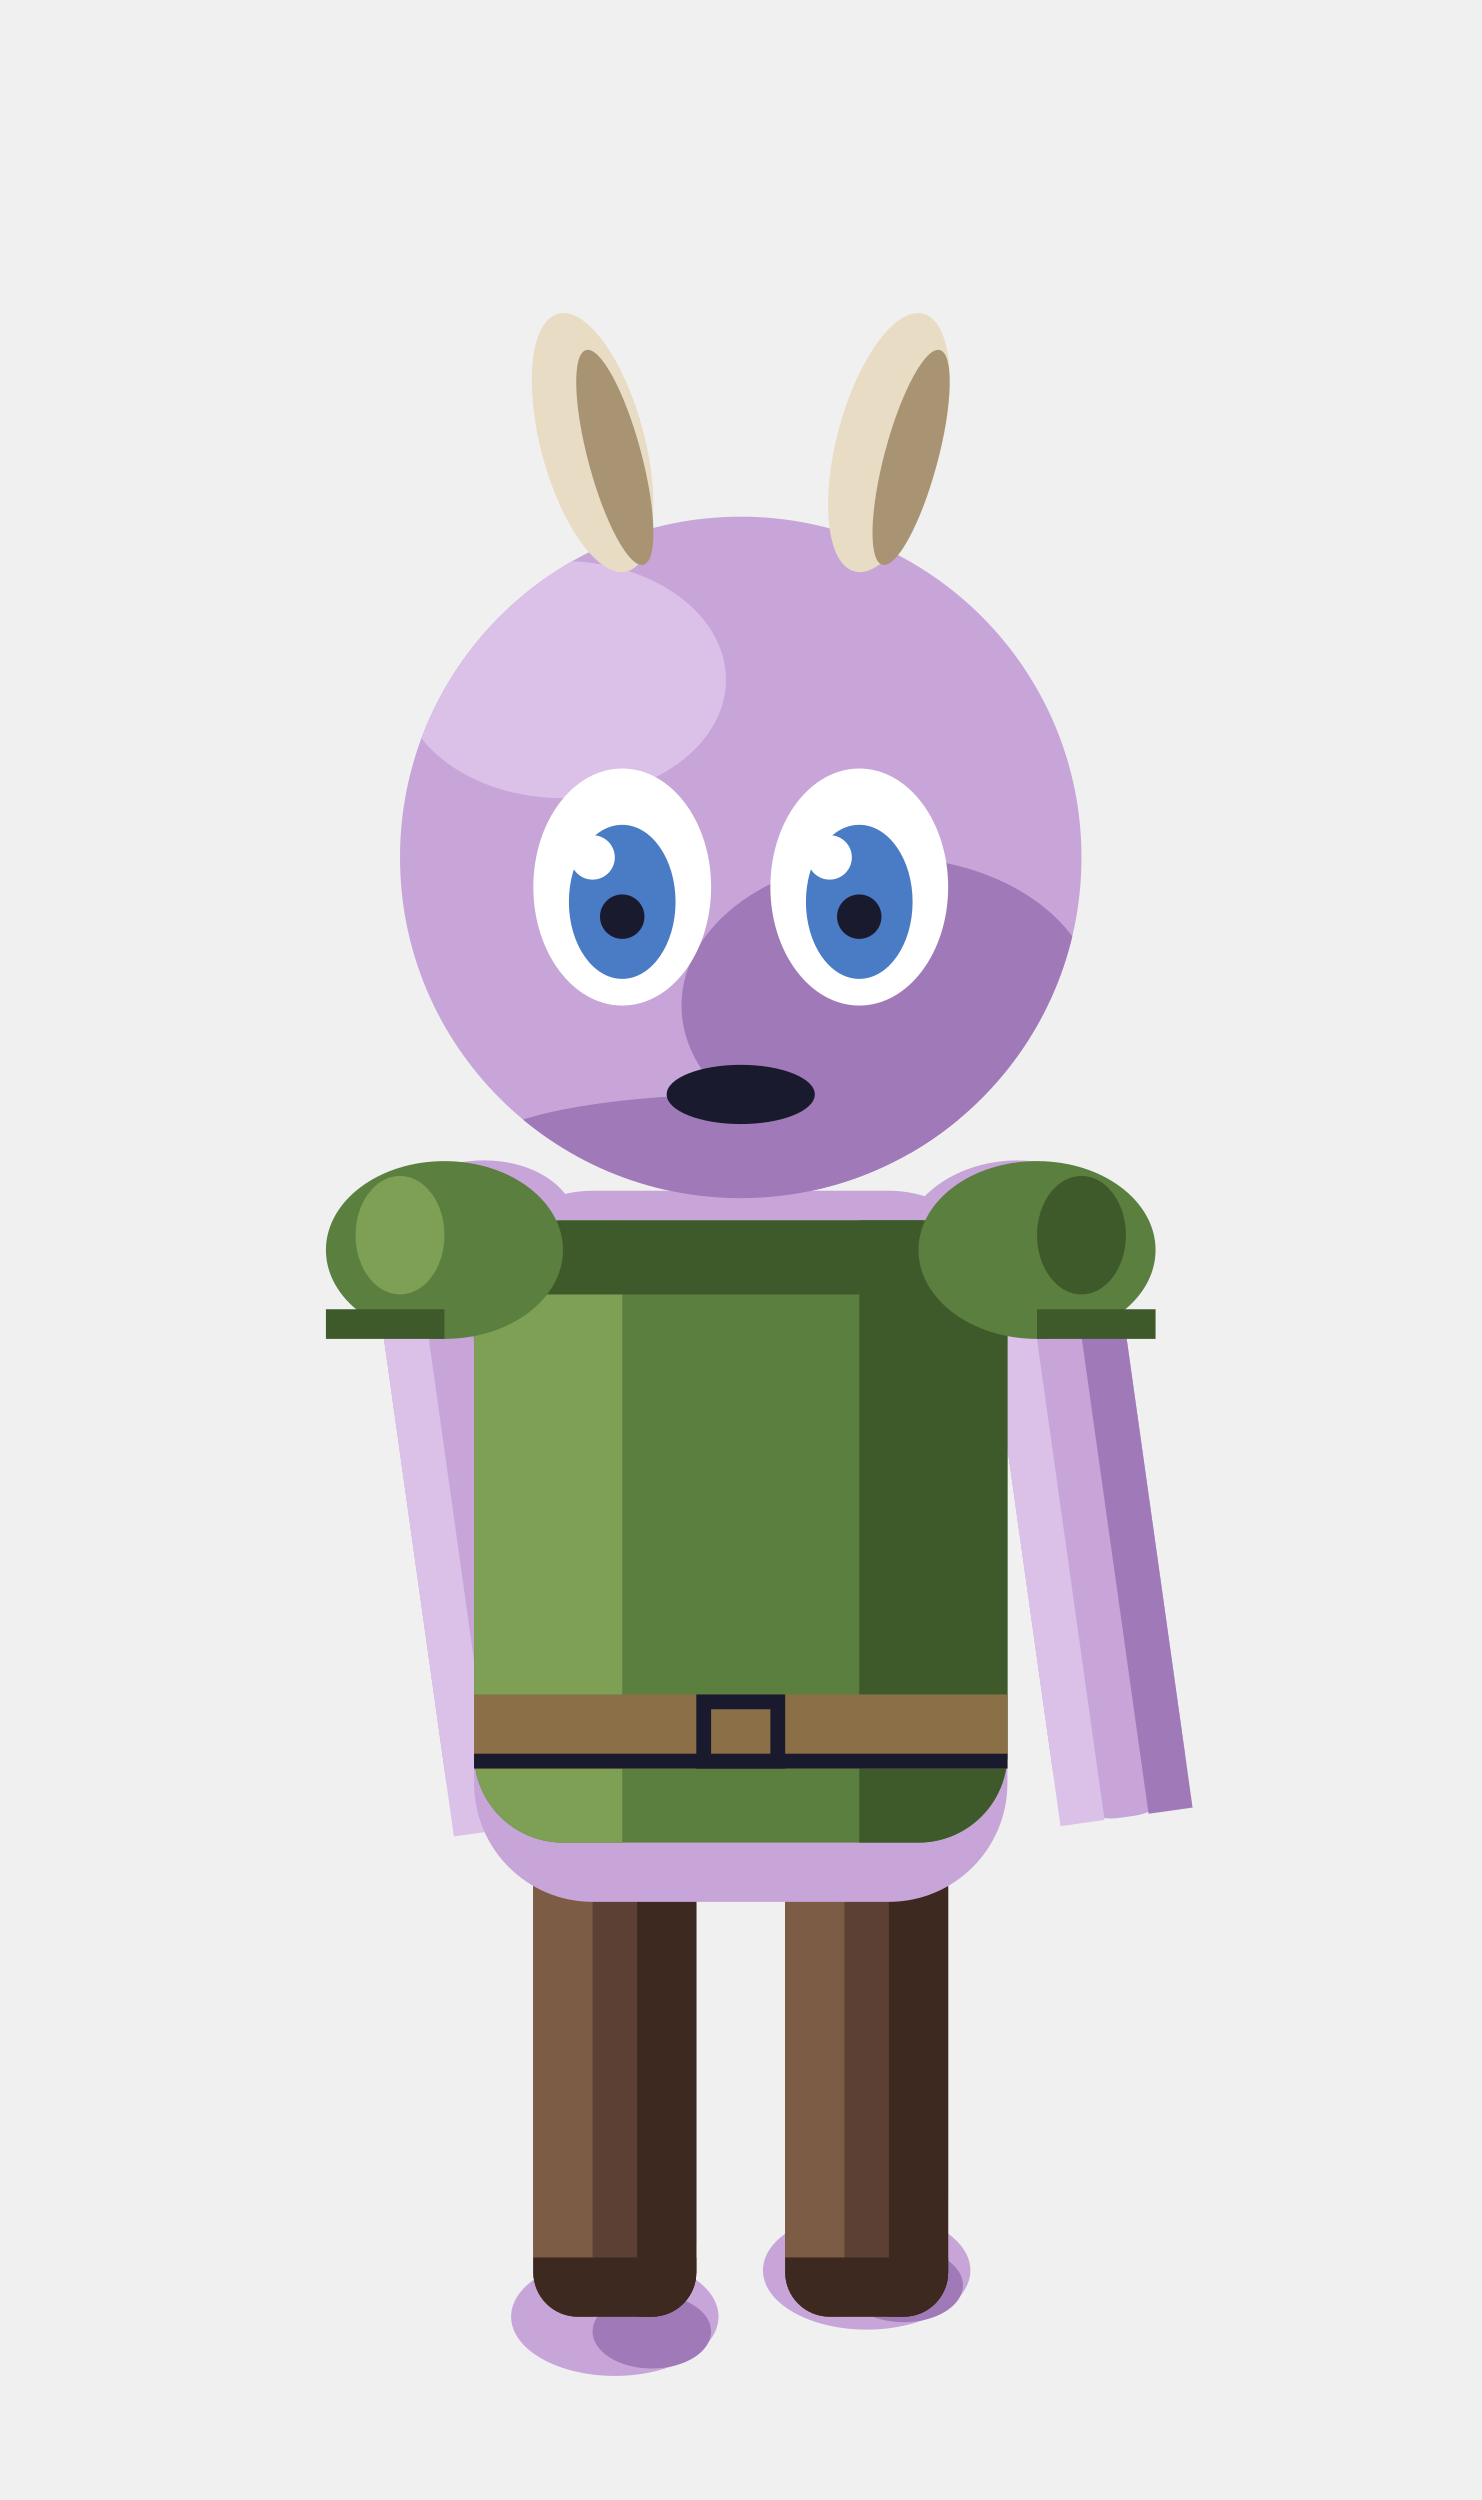
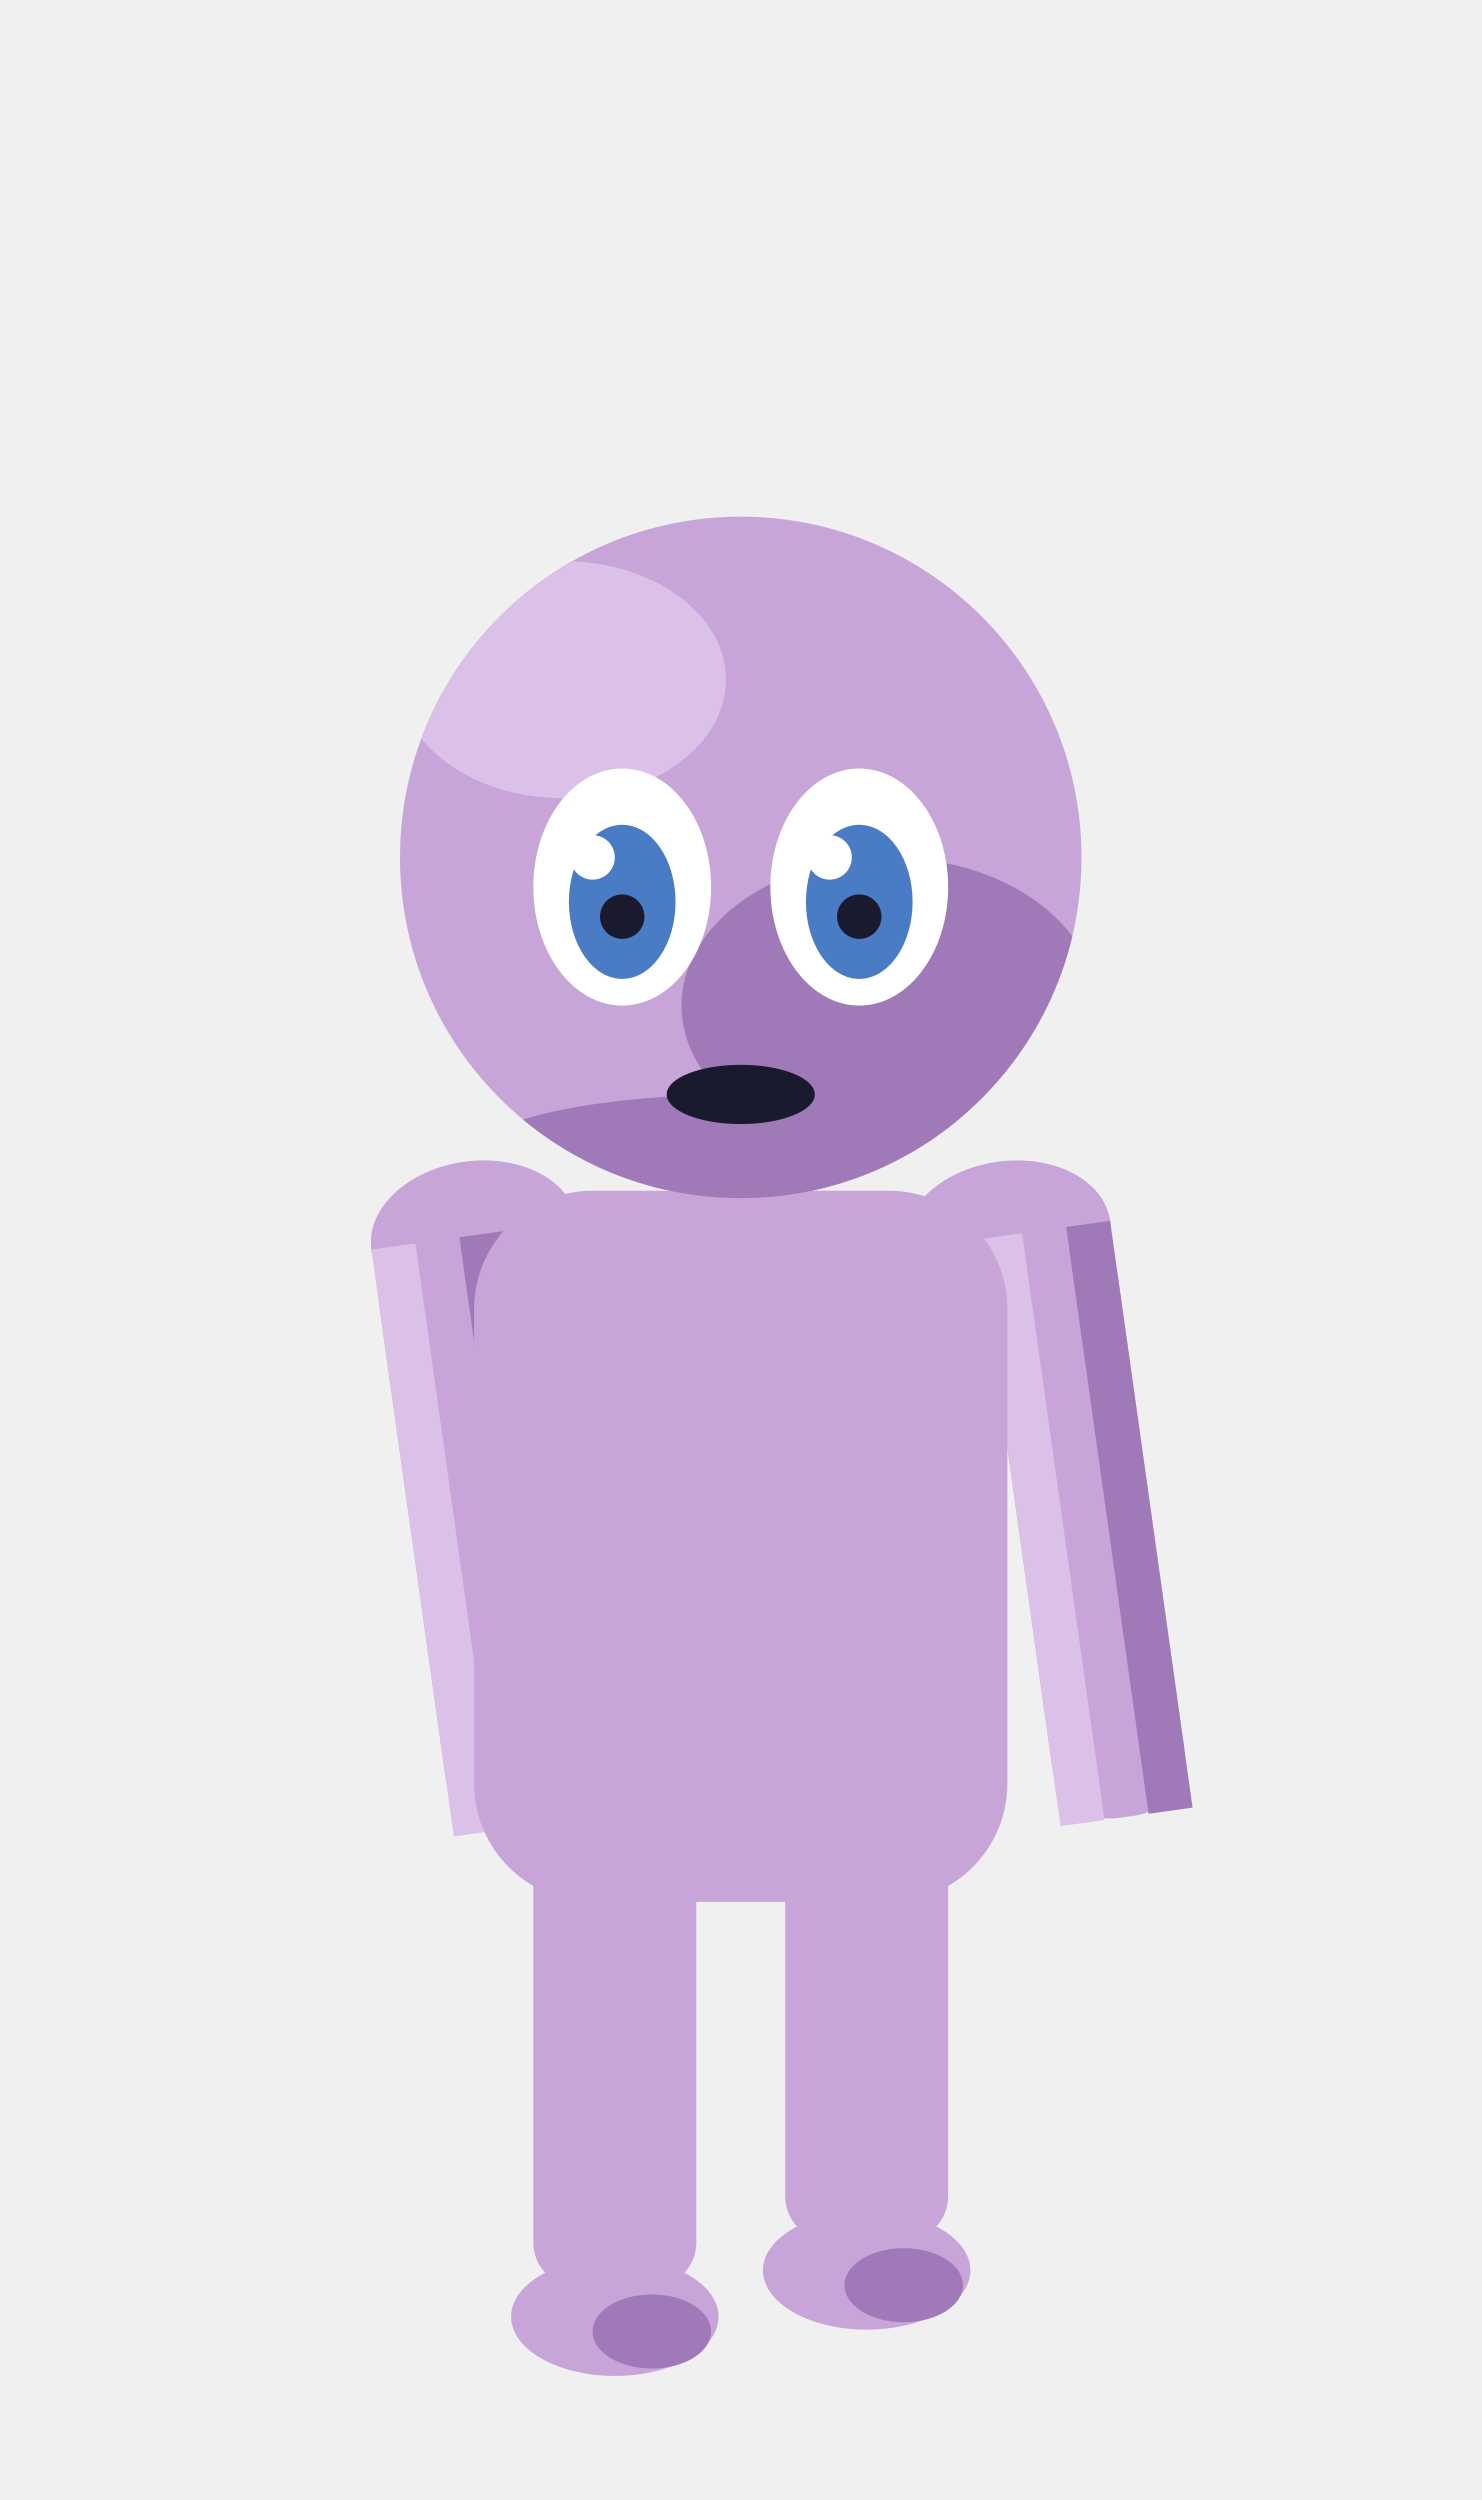
<svg xmlns="http://www.w3.org/2000/svg" viewBox="0 -18 100 168" width="512" height="864" shape-rendering="geometricPrecision">
  <defs>
    <clipPath id="head-clip">
      <circle cx="50" cy="38" r="23" />
    </clipPath>
    <clipPath id="shirt-clip">
      <rect x="32" y="64" width="36" height="42" rx="6" />
    </clipPath>
    <clipPath id="pants-clip-r">
      <rect x="36" y="106" width="11" height="32" rx="3" />
    </clipPath>
    <clipPath id="pants-clip-l">
      <rect x="53" y="106" width="11" height="32" rx="3" />
    </clipPath>
    <clipPath id="arm-clip-r">
      <rect x="25" y="65" width="9" height="40" rx="4" />
    </clipPath>
    <clipPath id="arm-clip-l">
      <rect x="66" y="65" width="9" height="40" rx="4" />
    </clipPath>
  </defs>
  <g id="cape">
    
  </g>
  <g id="r-leg" transform="translate(0,0)">
    <rect x="36" y="106" width="11" height="30" rx="3" fill="#C7A5D9" />
    <ellipse cx="41.5" cy="138" rx="7" ry="4" fill="#C7A5D9" />
    <ellipse cx="44" cy="139" rx="4" ry="2.5" fill="#A07AB8" />
  </g>
  <g id="l-leg" transform="translate(0,-3.125)">
    <rect x="53" y="106" width="11" height="30" rx="3" fill="#C7A5D9" />
    <ellipse cx="58.5" cy="138" rx="7" ry="4" fill="#C7A5D9" />
    <ellipse cx="61" cy="139" rx="4" ry="2.5" fill="#A07AB8" />
  </g>
  <g id="pants">
-     <g clip-path="url(#pants-clip-r)">
-       <rect x="36" y="106" width="11" height="32" fill="#5C4033" />
-       <rect x="36" y="106" width="4" height="32" fill="#7C5C45" />
-       <rect x="43" y="106" width="4" height="32" fill="#3D2920" />
-       <rect x="36" y="134" width="11" height="4" fill="#3D2920" />
-     </g>
-     <g clip-path="url(#pants-clip-l)">
-       <rect x="53" y="106" width="11" height="32" fill="#5C4033" />
-       <rect x="53" y="106" width="4" height="32" fill="#7C5C45" />
-       <rect x="60" y="106" width="4" height="32" fill="#3D2920" />
-       <rect x="53" y="134" width="11" height="4" fill="#3D2920" />
-     </g>
+     
  </g>
  <g id="r-arm" transform="rotate(-8 32 65)">
    <ellipse cx="32" cy="65" rx="7" ry="5" fill="#C7A5D9" />
    <rect x="25" y="65" width="9" height="40" rx="4" fill="#C7A5D9" />
    <rect x="25" y="65" width="3" height="40" fill="#DBC1E8" />
    <rect x="31" y="65" width="3" height="40" fill="#A07AB8" />
  </g>
  <g id="l-arm" transform="rotate(-8 68 65)">
    <ellipse cx="68" cy="65" rx="7" ry="5" fill="#C7A5D9" />
    <rect x="66" y="65" width="9" height="40" rx="4" fill="#C7A5D9" />
    <rect x="66" y="65" width="3" height="40" fill="#DBC1E8" />
    <rect x="72" y="65" width="3" height="40" fill="#A07AB8" />
  </g>
  <g id="torso">
    <rect x="32" y="62" width="36" height="48" rx="8" fill="#C7A5D9" />
  </g>
  <g id="shirt">
-     <g clip-path="url(#shirt-clip)">
-       <rect x="32" y="64" width="36" height="42" fill="#5A7F3F" />
-       <rect x="32" y="64" width="10" height="42" fill="#7DA055" />
-       <rect x="58" y="64" width="10" height="42" fill="#3F5A2A" />
-       <rect x="32" y="64" width="36" height="5" fill="#3F5A2A" />
-     </g>
-     <ellipse cx="30" cy="66" rx="8" ry="6" fill="#5A7F3F" />
-     <ellipse cx="70" cy="66" rx="8" ry="6" fill="#5A7F3F" />
-     <ellipse cx="27" cy="65" rx="3" ry="4" fill="#7DA055" />
-     <ellipse cx="73" cy="65" rx="3" ry="4" fill="#3F5A2A" />
-     <rect x="22" y="70" width="8" height="2" fill="#3F5A2A" />
-     <rect x="70" y="70" width="8" height="2" fill="#3F5A2A" />
+     
  </g>
  <g id="belt">
-     <rect x="32" y="96" width="36" height="5" fill="#8B6F47" />
-     <rect x="32" y="100" width="36" height="1" fill="#1A1A2E" />
-     <rect x="47" y="96" width="6" height="5" fill="#1A1A2E" />
-     <rect x="48" y="97" width="4" height="3" fill="#8B6F47" />
+     
  </g>
  <g id="head" transform="translate(0,1.5)">
    <circle cx="50" cy="38" r="23" fill="#C7A5D9" />
    <g clip-path="url(#head-clip)">
      <ellipse cx="38" cy="26" rx="11" ry="8" fill="#DBC1E8" />
      <ellipse cx="60" cy="48" rx="14" ry="10" fill="#A07AB8" />
      <ellipse cx="50" cy="58" rx="18" ry="4" fill="#A07AB8" />
    </g>
    <ellipse cx="42" cy="40" rx="6" ry="8" fill="#FFFFFF" />
    <ellipse cx="58" cy="40" rx="6" ry="8" fill="#FFFFFF" />
    <ellipse cx="42" cy="41" rx="3.6" ry="5.2" fill="#4A7BC5" />
    <ellipse cx="58" cy="41" rx="3.6" ry="5.2" fill="#4A7BC5" />
    <circle cx="42" cy="42" r="1.5" fill="#1A1A2E" />
    <circle cx="58" cy="42" r="1.5" fill="#1A1A2E" />
    <circle cx="40" cy="38" r="1.5" fill="#FFFFFF" />
    <circle cx="56" cy="38" r="1.5" fill="#FFFFFF" />
    <ellipse cx="50" cy="54" rx="5" ry="2" fill="#1A1A2E" />
    <g id="eyewear">
      
    </g>
    <g id="hair">
-       <ellipse cx="40" cy="10" rx="3.5" ry="9" fill="#E8DCC4" transform="rotate(-15 40 10)" />
-       <ellipse cx="41.5" cy="11" rx="1.8" ry="7.5" fill="#A89473" transform="rotate(-15 41.5 11)" />
-       <ellipse cx="60" cy="10" rx="3.5" ry="9" fill="#E8DCC4" transform="rotate(15 60 10)" />
-       <ellipse cx="61.5" cy="11" rx="1.8" ry="7.5" fill="#A89473" transform="rotate(15 61.5 11)" />
+       
    </g>
    <g id="hat">
      
    </g>
  </g>
  <g id="held-r">
    
  </g>
  <g id="held-l">
    
  </g>
</svg>
